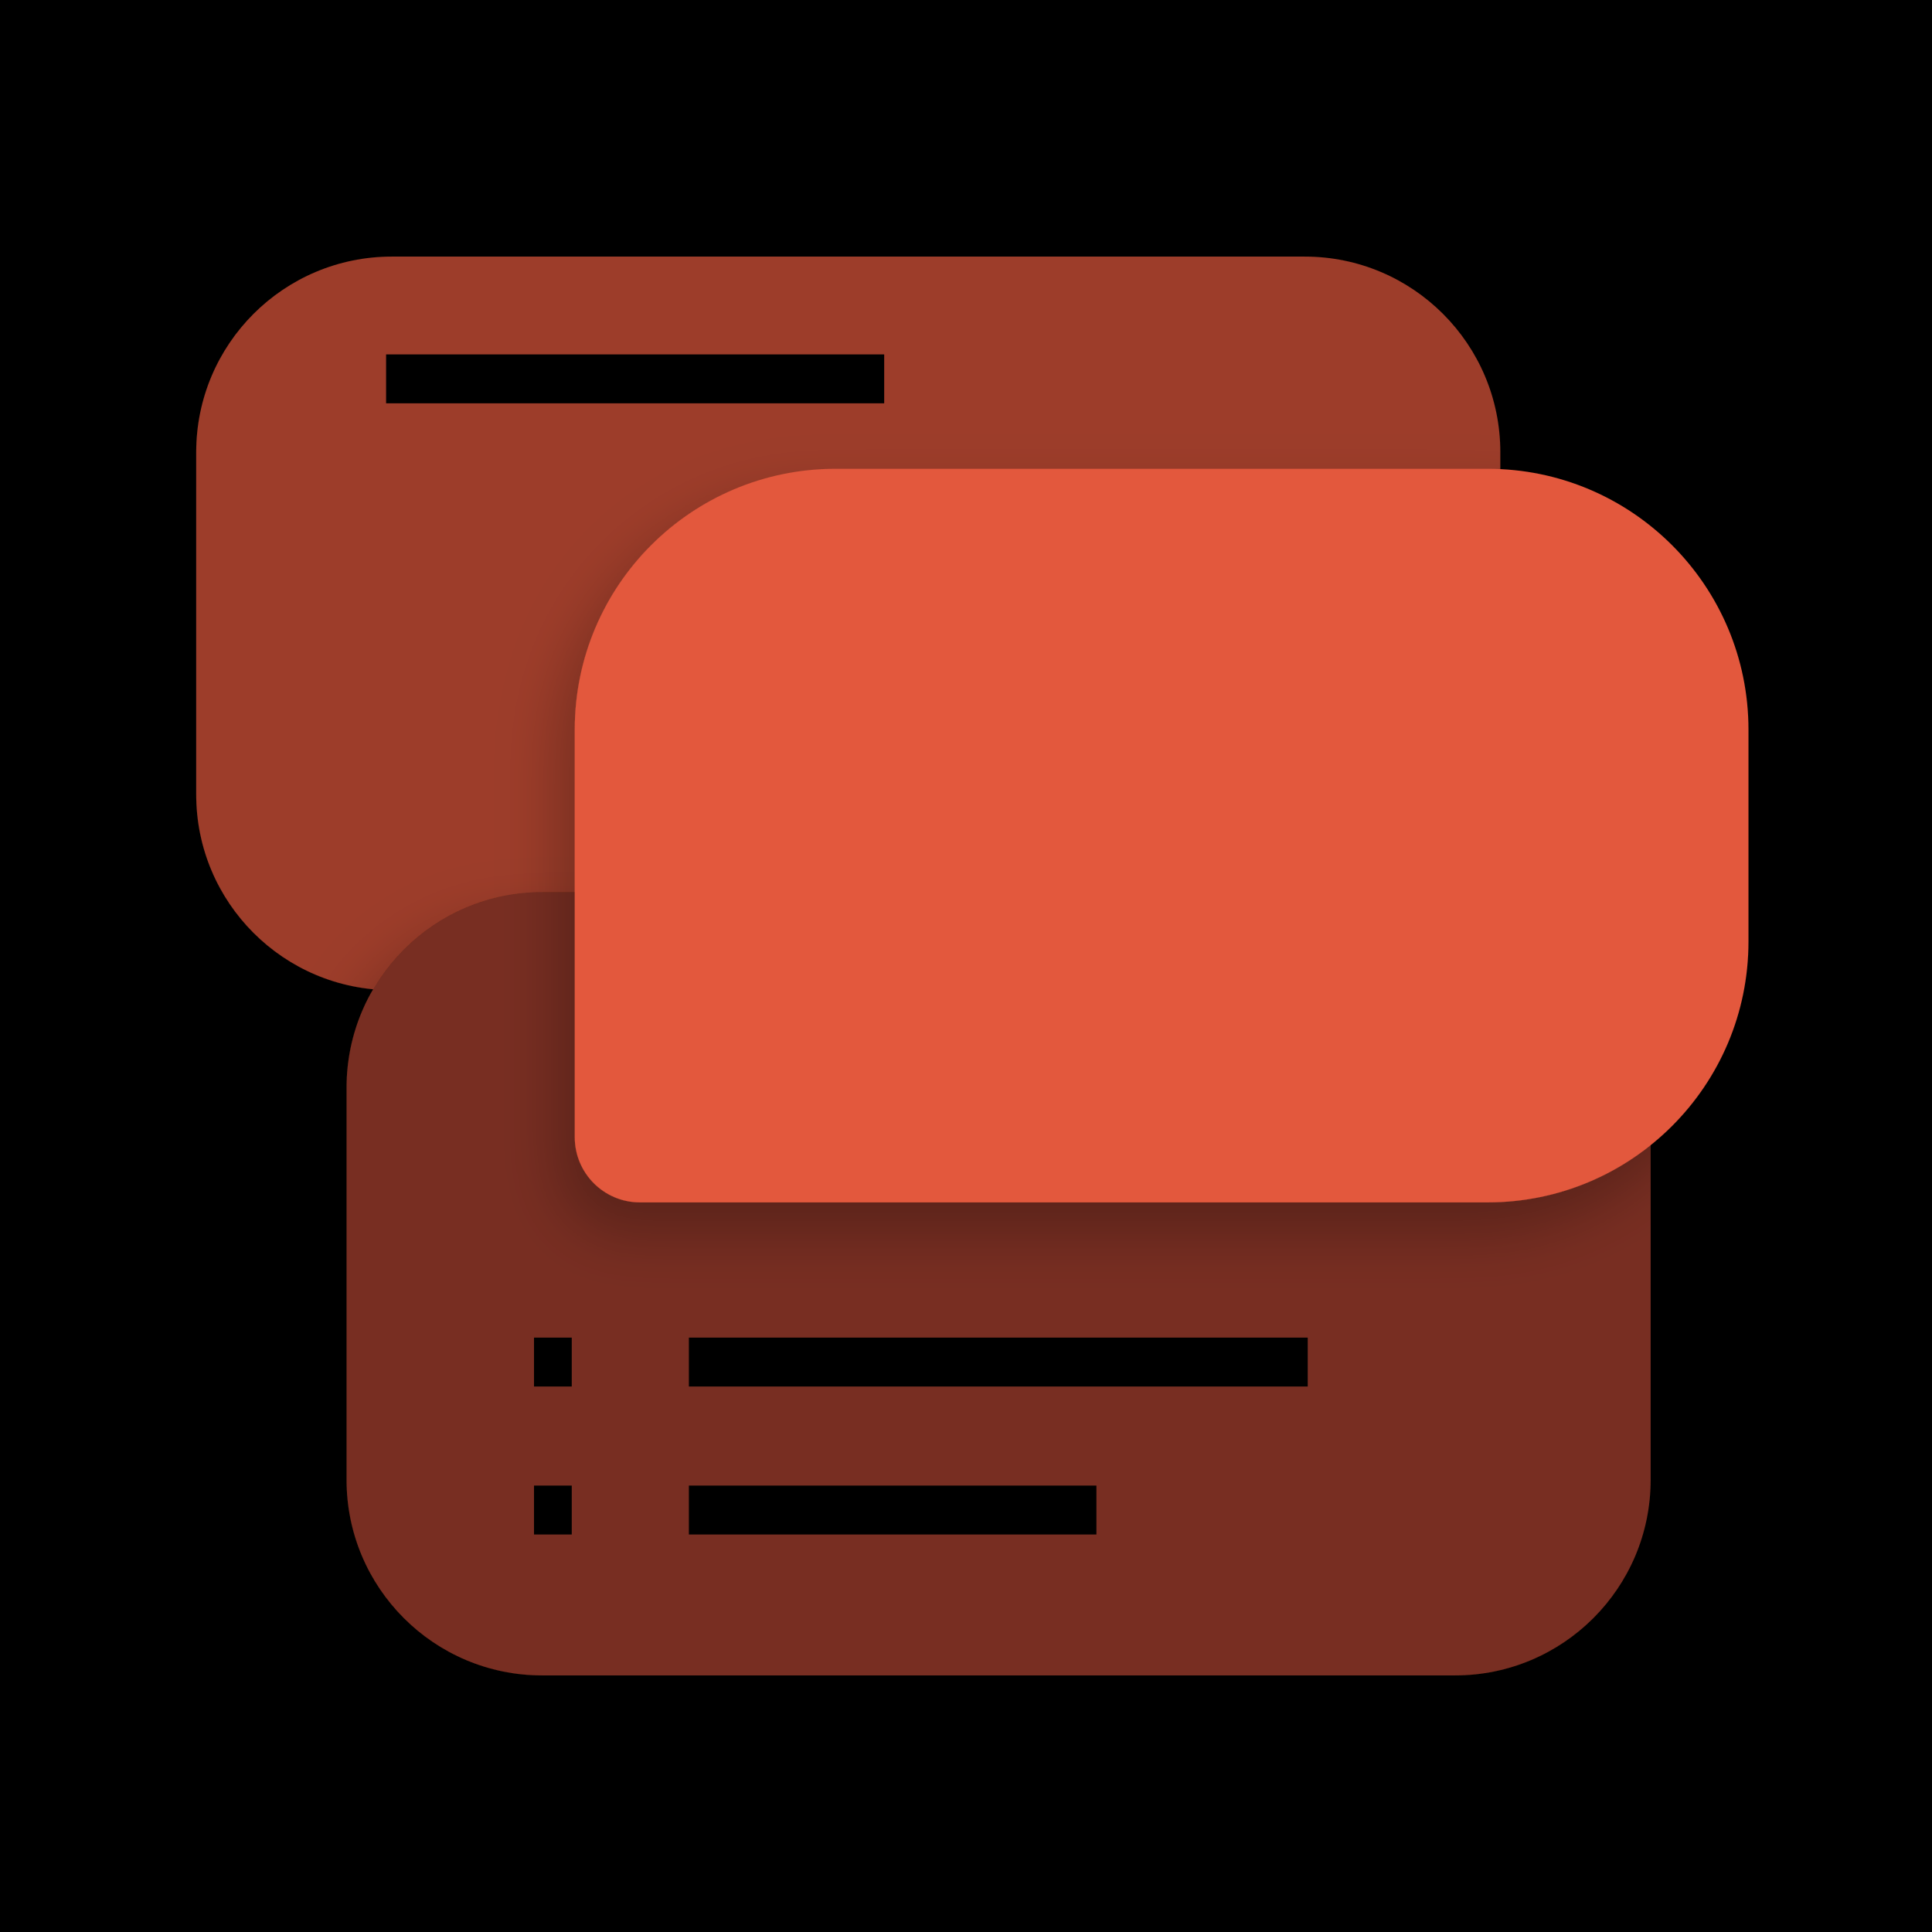
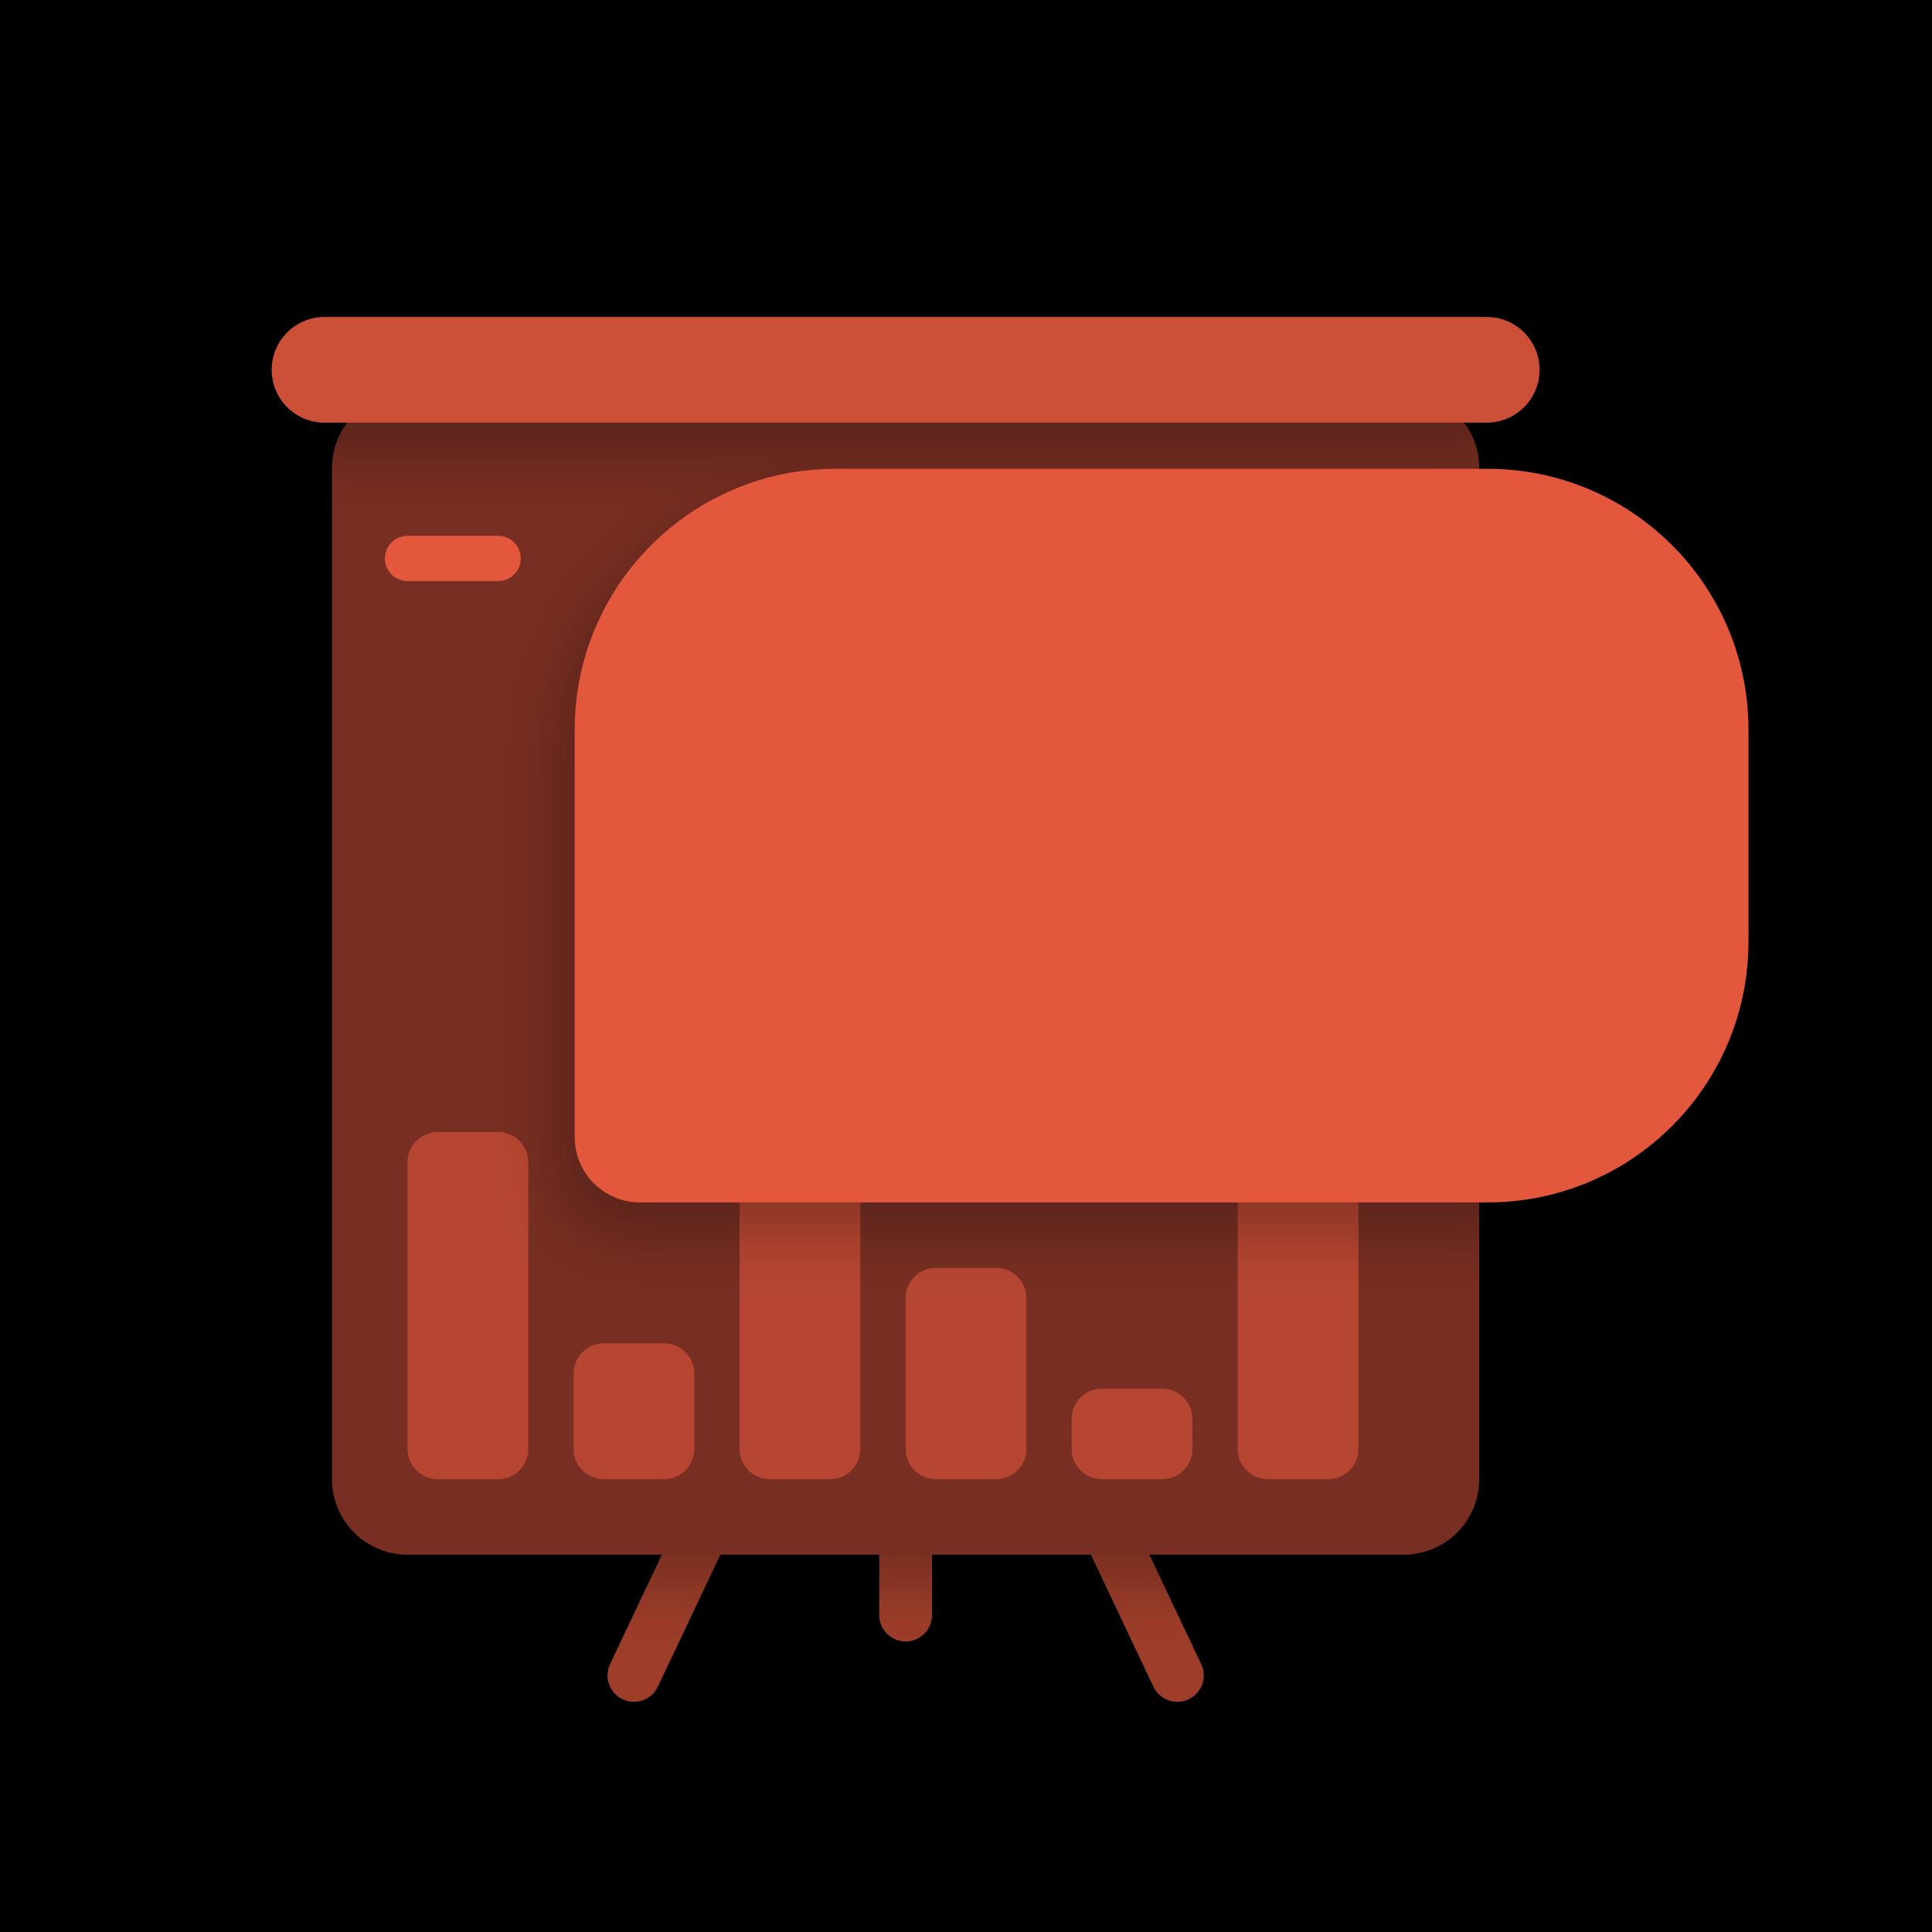
<svg xmlns="http://www.w3.org/2000/svg" width="256" height="256" viewBox="0 0 256 256" fill="none">
  <defs>
-     <filter id="shadow" x="-20%" y="-20%" width="140%" height="150%" color-interpolation-filters="sRGB">
+     <filter id="shadow" filterUnits="userSpaceOnUse" x="-16" y="-16" width="288" height="288" color-interpolation-filters="sRGB">
      <feDropShadow dx="-2" dy="4" stdDeviation="4" flood-color="#000000" flood-opacity=".25" />
    </filter>
  </defs>
  <rect width="256" height="256" fill="#000000" />
-   <rect x="26" y="34" width="172.8" height="97.2" rx="25.92" fill="#9d3d2a" filter="url(#shadow)" />
-   <path d="M51.16 50.2h66" stroke="#000000" stroke-width="6.48" />
-   <rect x="45.92" y="118.2" width="172.8" height="103.8" rx="25.92" fill="#782f20" filter="url(#shadow)" />
-   <path d="M70.76 180.48h5M91.28 180.48h82M70.76 200.087h5M91.28 200.087h54" stroke="#000000" stroke-width="6.48" />
+   <path d="M120 146l-36 76" stroke="#9d3d2a" stroke-width="7" stroke-linecap="round" />
+   <path d="M120 146l36 76" stroke="#9d3d2a" stroke-width="7" stroke-linecap="round" />
+   <path d="M120 146l0 68" stroke="#9d3d2a" stroke-width="7" stroke-linecap="round" />
+   <rect x="44" y="52" width="152" height="154" rx="10" fill="#782f20" filter="url(#shadow)" />
+   <path d="M54 74l12 0" stroke="#e3583d" stroke-width="6" stroke-linecap="round" />
+   <rect x="54" y="150" width="16" height="46" rx="4" fill="#b64631" />
+   <rect x="76" y="178" width="16" height="18" rx="4" fill="#b64631" />
+   <rect x="98" y="132" width="16" height="64" rx="4" fill="#b64631" />
+   <rect x="120" y="168" width="16" height="28" rx="4" fill="#b64631" />
+   <rect x="142" y="184" width="16" height="12" rx="4" fill="#b64631" />
+   <rect x="164" y="120" width="16" height="76" rx="4" fill="#b64631" />
+   <rect x="36" y="42" width="168" height="14" rx="7" fill="#cc4f37" filter="url(#shadow)" />
  <g filter="url(#shadow)">
    <path d="M110.72 62.12h86.4a34.56 34.56 0 0 1 34.56 34.56v28.08a34.56 34.56 0 0 1-34.56 34.56H84.8a8.64 8.64 0 0 1-8.64-8.64V96.68a34.56 34.56 0 0 1 34.56-34.56Z" fill="#e3583d" />
  </g>
</svg>
